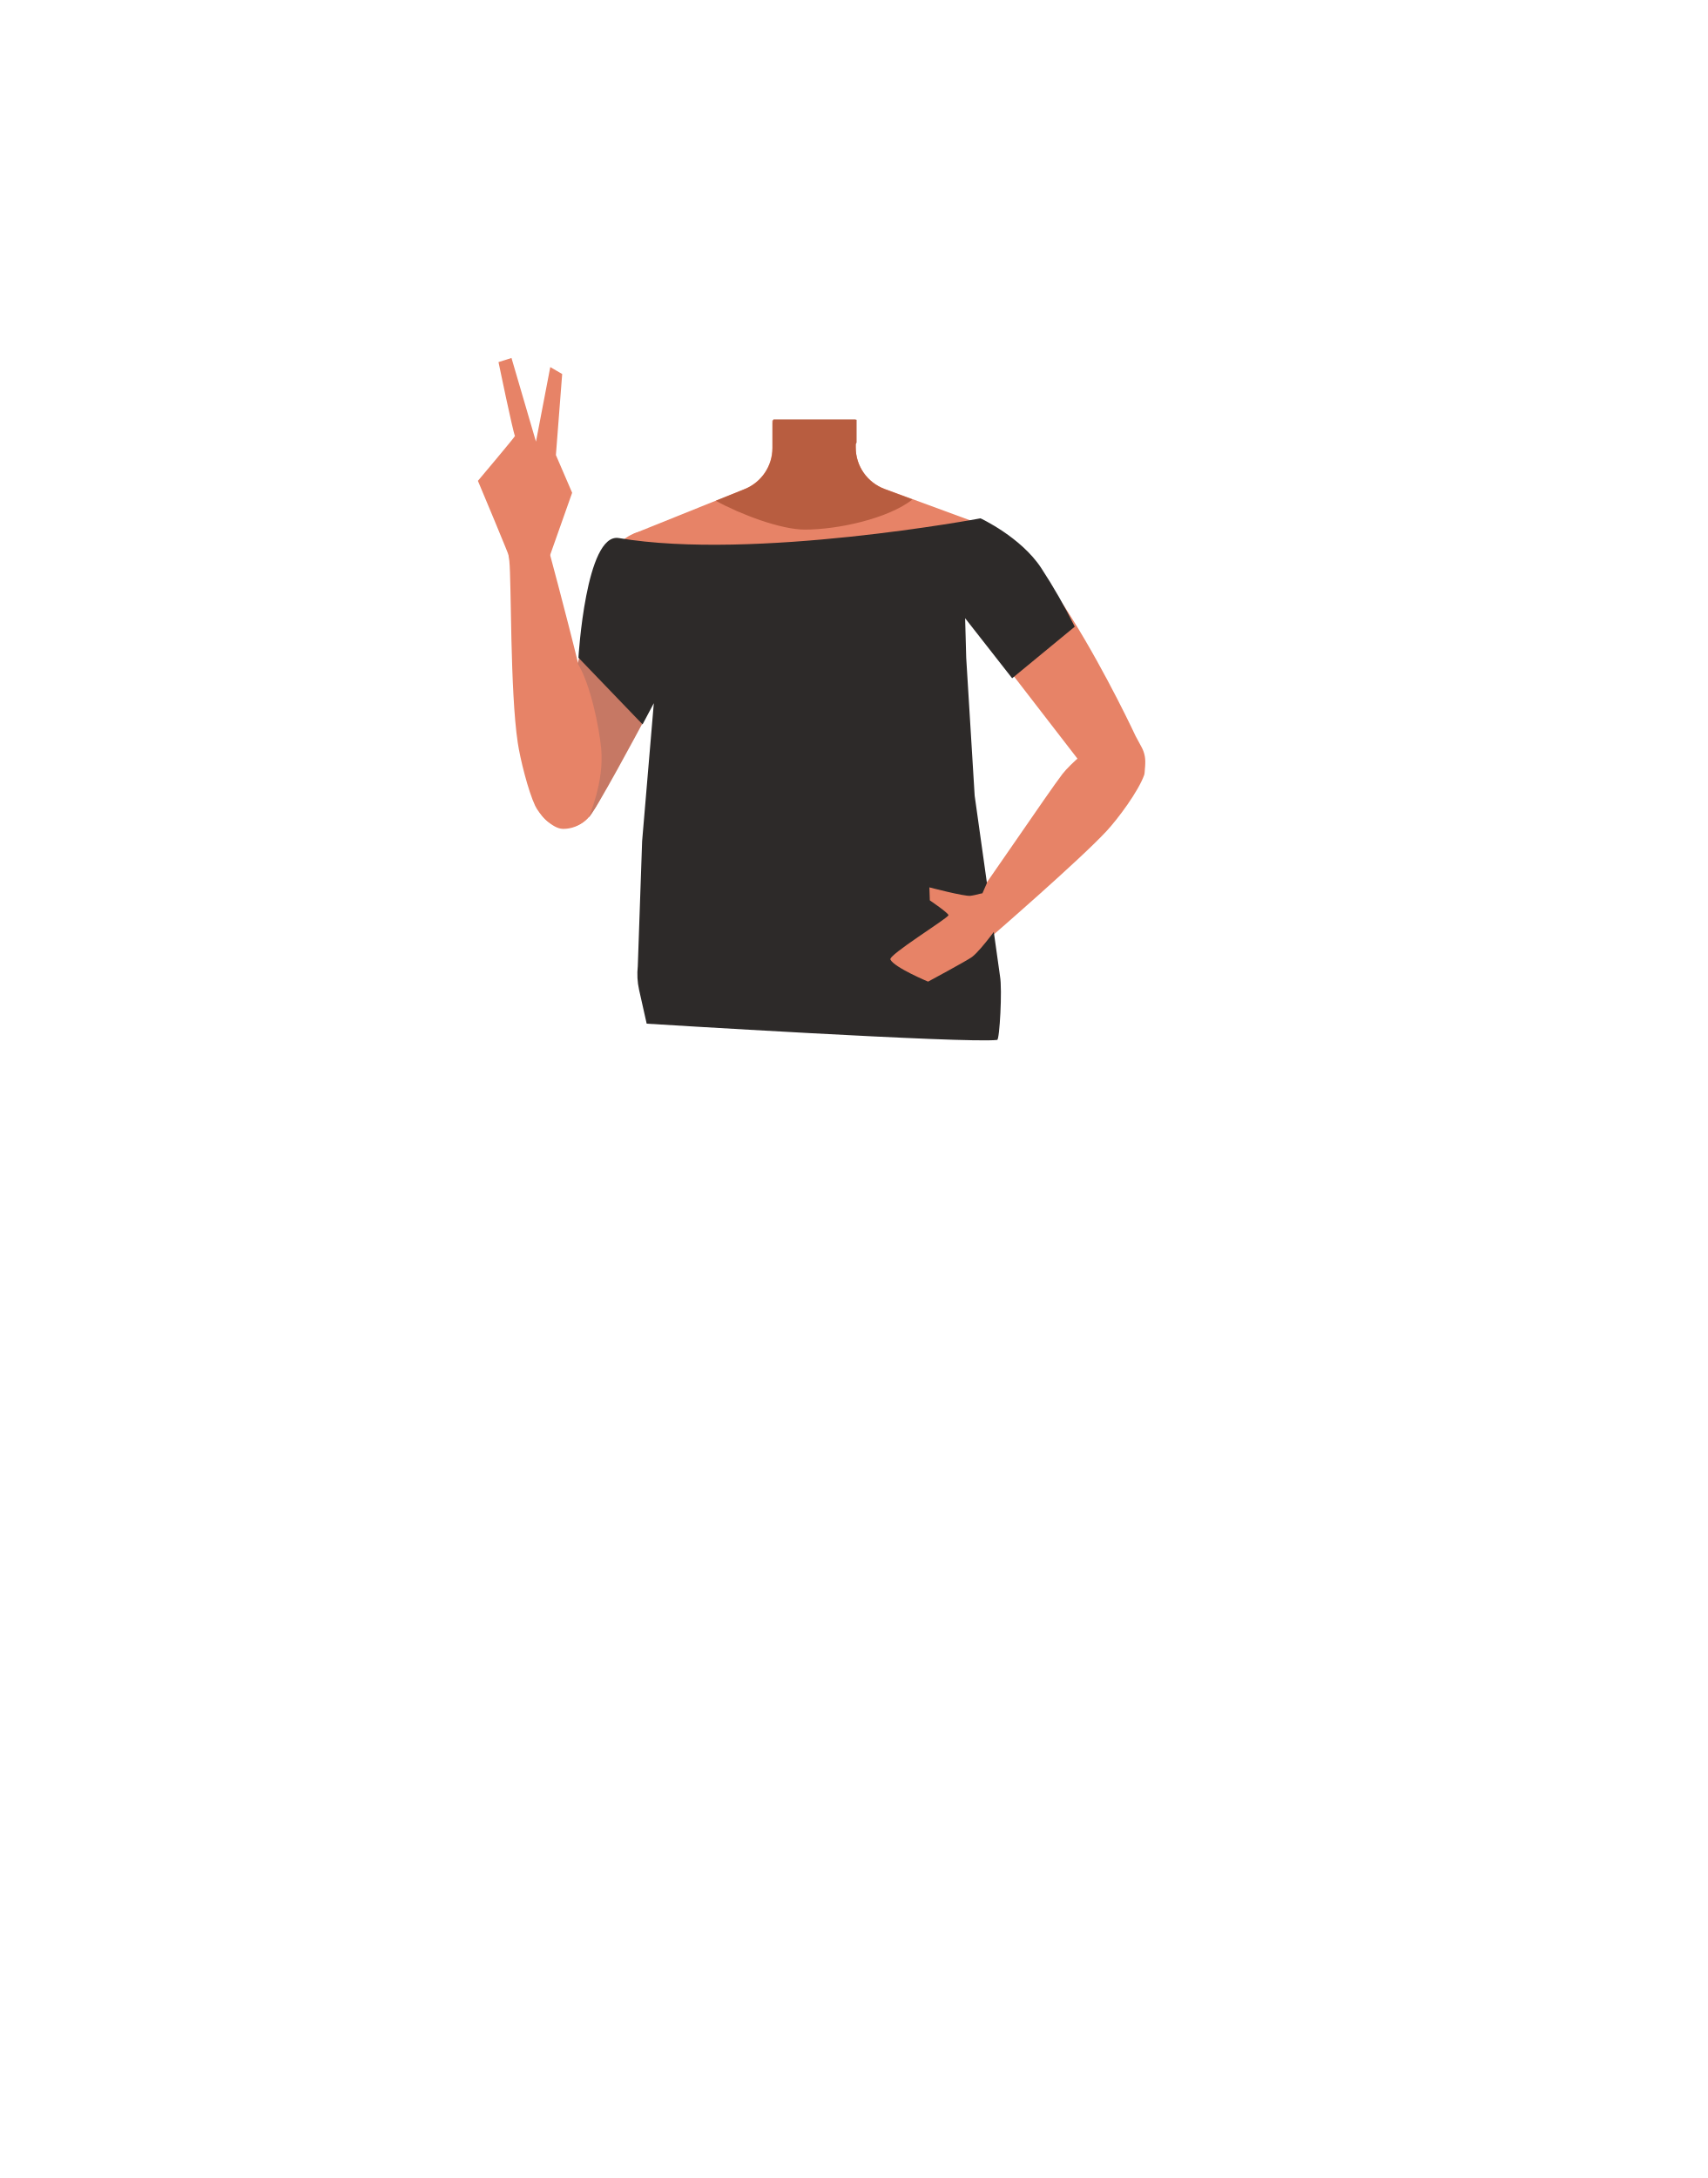
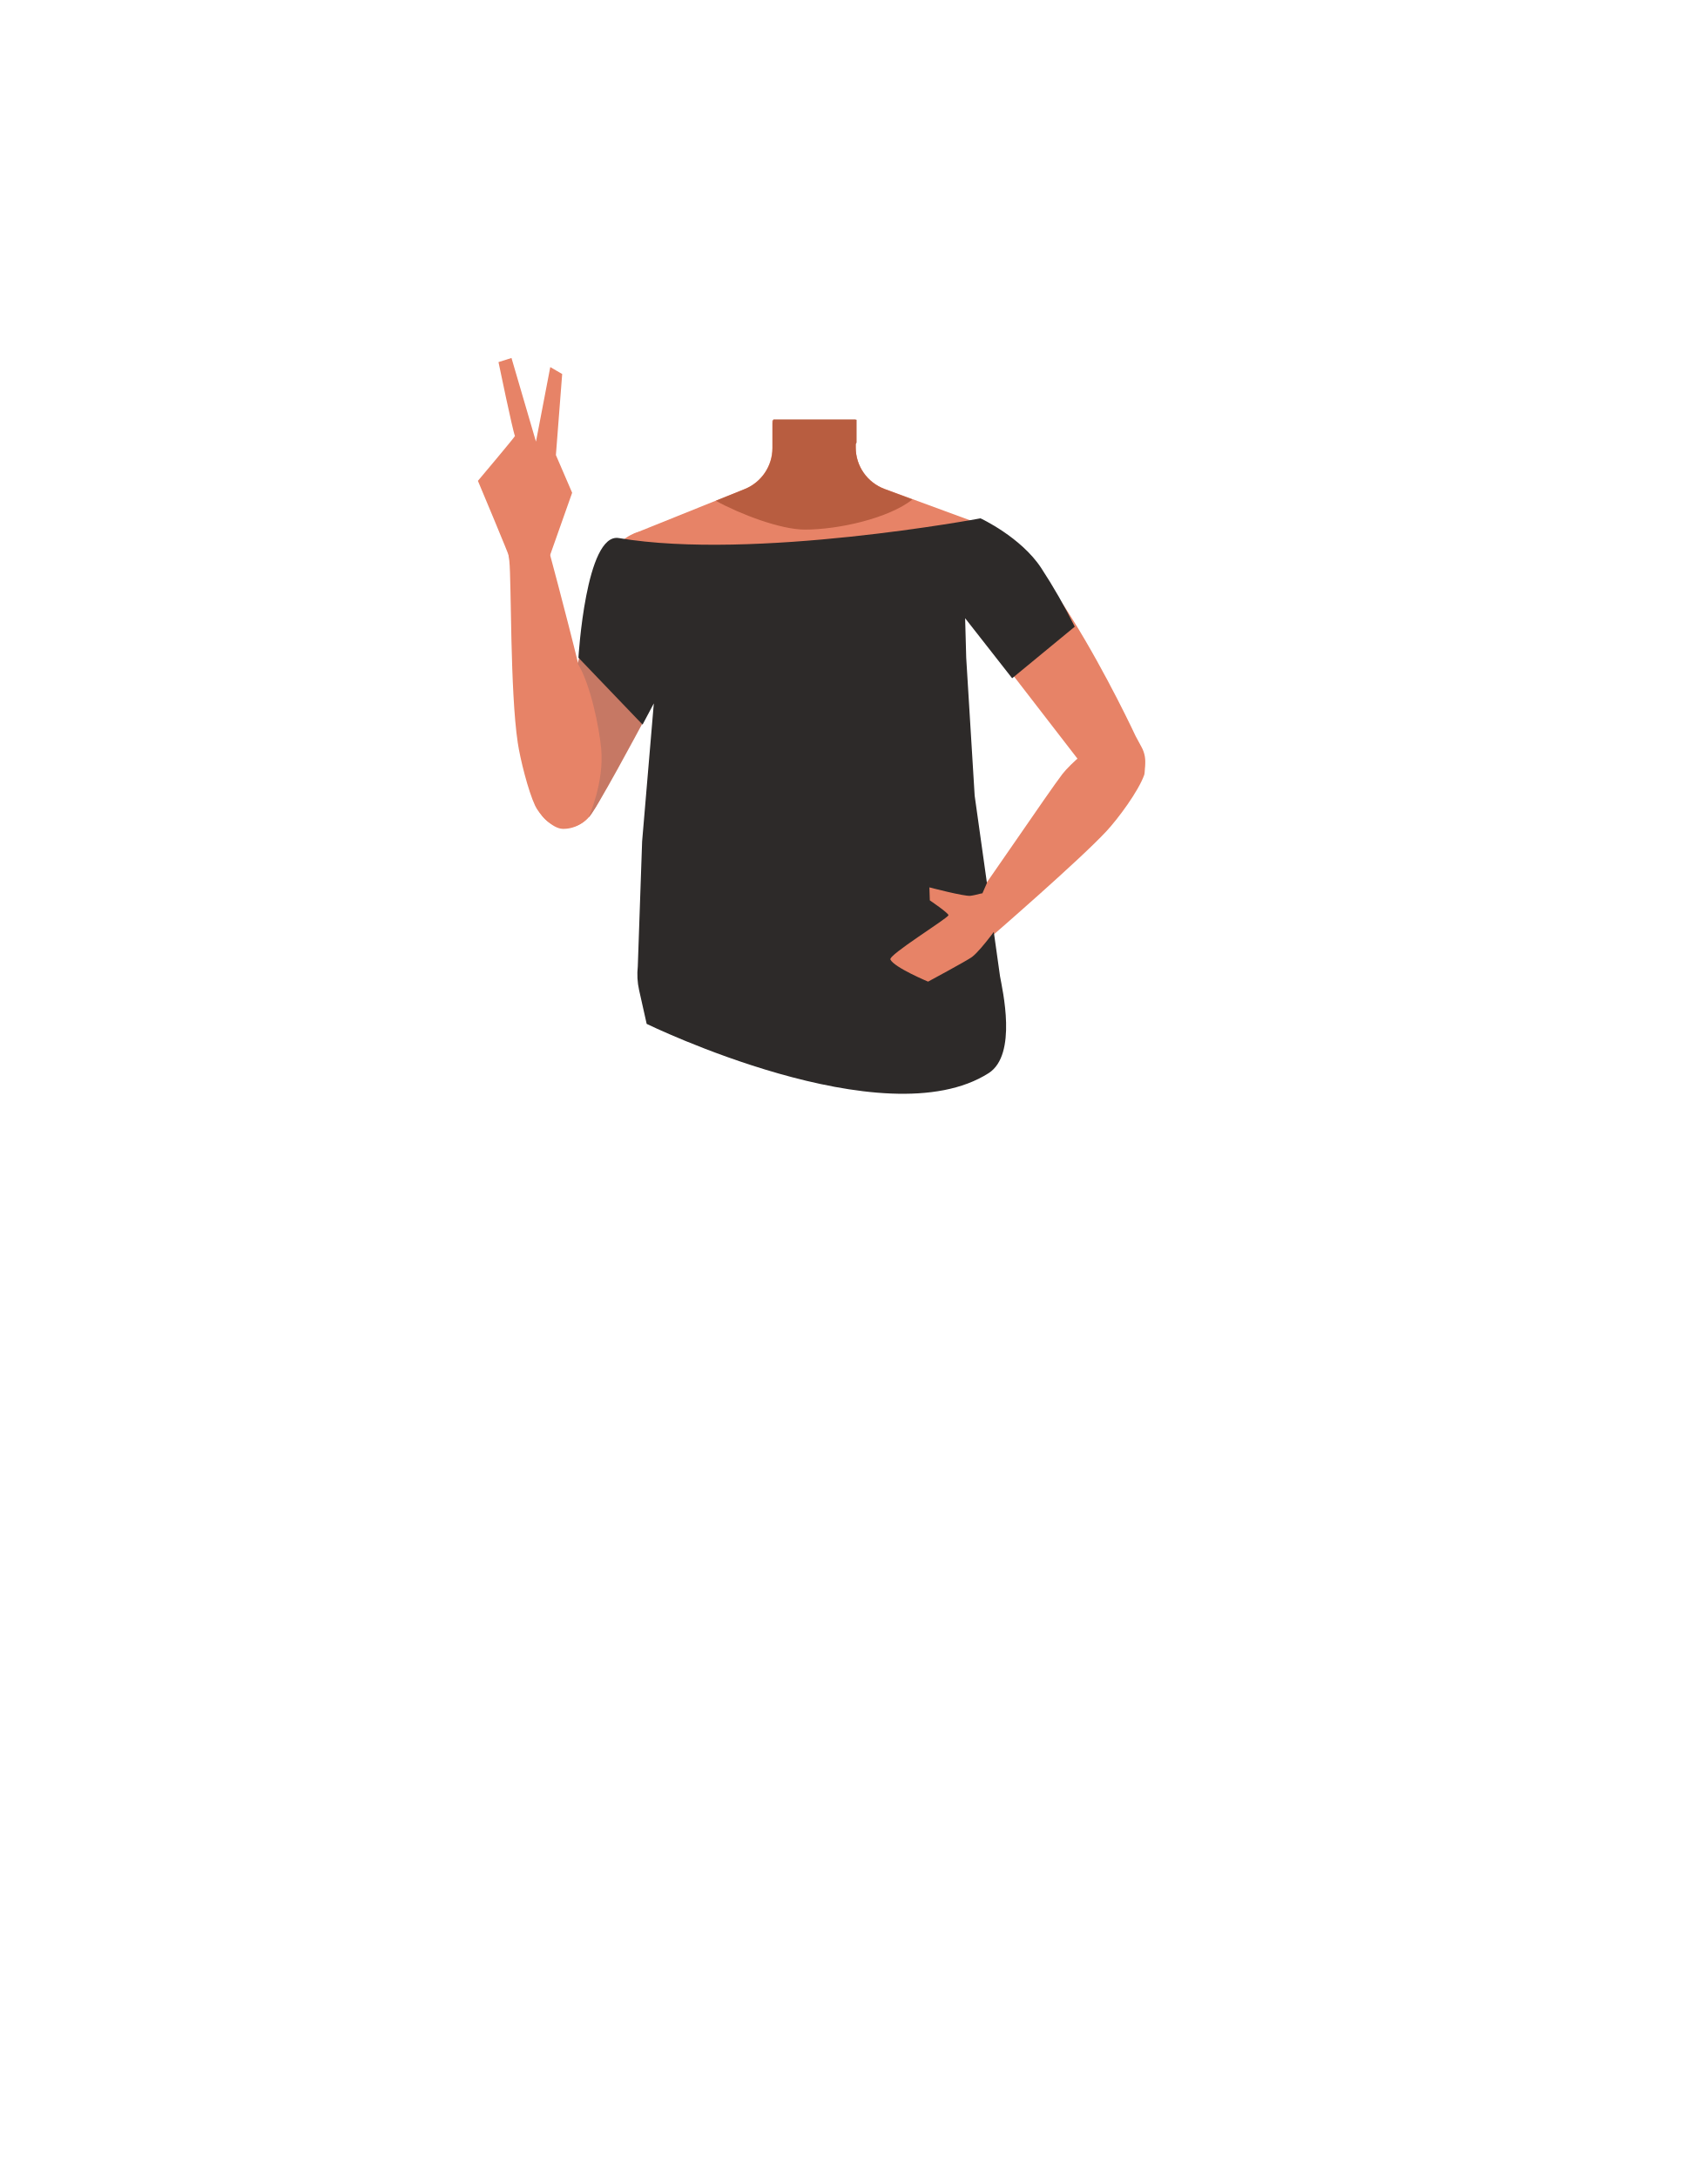
<svg xmlns="http://www.w3.org/2000/svg" version="1.1" id="Calque_1" x="0px" y="0px" viewBox="0 0 788 1005.1" style="enable-background:new 0 0 788 1005.1;" xml:space="preserve">
  <style type="text/css">
	.st0{fill:#E78367;}
	.st1{fill:#B85D40;}
	.st2{fill:#C67864;}
	.st3{fill:#2D2A29;}
</style>
  <g id="Calque_4">
    <path class="st0" d="M440.4,283.9l2.2,18.2l-21.1,75.3h-92.1l-22.5-75.6l2.6-18.7l-17-36.8l51.2-20.6c7.7-3.1,12.8-10.6,12.8-18.9   V194H395v12.5c0,8.5,5.3,16.1,13.3,19.1l51.4,18.9L440.4,283.9z" />
    <path class="st1" d="M356.9,193.7h38.5v10.6l0,0c-8.6,11-14.3,15.8-20.9,15.8c-4.9,0-12.7-9.7-17.7-13.6l0.1-1.9V193.7z" />
  </g>
  <g id="Calque_3">
    <path d="M230.9,515h0.1H230.9z" />
    <polygon points="231,515 231.1,515 231.1,515  " />
    <path d="M230.9,515h0.1H230.9z" />
    <polygon points="231,515 231.1,515 231.1,515  " />
    <path class="st0" d="M235.8,258.9c-0.6-2.3-15.2-37-15.2-37s17.2-20.4,17.1-20.7c-1-2.2-7.6-34.1-7.6-34.1l6-1.9l11.3,38.6   l6.6-34.4l5.5,3.2l-2.9,37.4l7.5,17.4l-10.4,29.4L235.8,258.9z" />
    <path class="st0" d="M503.6,358.2l2.9,2.9c4.8,5,12.7,5.2,17.8,0.5l0,0c4.6-4.4,5.7-11.3,2.6-16.9l-2.7-5c0,0-52.4-112.8-77.2-95.3   l0,0c-9,6.4-15,20.3-8.5,29.5L503.6,358.2z" />
    <path class="st0" d="M303.6,320.3l-28.4,51.8l-2.3,3.5c-3.9,6.1-11.9,8.1-18.2,4.7l0,0c-5.8-3.1-8.6-9.8-6.8-16.1l1.6-5.6   c0,0,14.5-40.5,17.7-54.5c3.9-17.1,9.3-69.7,41.3-57.3l-2-0.9c10.9,4.2,20.4,16.6,15.8,27.3L303.6,320.3z" />
    <path class="st0" d="M522.9,341.4L522.9,341.4c4,3.7,6.1,9,5.5,14.5c0,0.5-0.1,1.1-0.2,1.6c-2.7,7.7-12.2,20.4-17.4,26   c-12,13-52.6,48.2-52.6,48.2l0,0c-3.2,2-7.5,0.5-9.8-3.3l-0.5-0.9c-2.1-3.5-1.9-8,0.5-10.7c0.4-0.5,0.8-0.9,1.1-1.3   c5-6.2,34.3-49.7,40.9-58.3c3.9-5,13.4-13,18.7-16C512.2,339.6,519.5,338.3,522.9,341.4z" />
    <path class="st0" d="M259.8,382.5L259.8,382.5c5.8,0.1,11.1-3.2,13.8-8.3c0.3-0.5,0.6-1,0.8-1.5c2-9,0.6-27.8-0.9-36.8   c-1.1-6.3-3.4-16.5-6.1-27.6c-6.3-25.8-14.7-56.8-14.7-56.8l0,0c-1.9-4.3-6.7-6.4-11.1-4.9l-1,0.4c-4.1,1.4-6.5,5.6-5.8,9.8   c0.1,0.8,0.2,1.5,0.3,2c1,9.5,0.3,60.1,3.9,84c1.1,7.4,4.8,22.2,8,29C248.7,375.5,254.8,382.4,259.8,382.5z" />
    <path class="st2" d="M277.5,345.4c-1-10.1-4.9-29.5-10.8-39.2l0.8-2.6l28.9,30.5c0,0-22.2,41.6-24.7,43.1   C271.7,377.1,279,361.2,277.5,345.4z" />
-     <path class="st3" d="M267,303.5c0,0,3.4-57.7,18.6-55.2c62.4,10.5,167-9.1,167-9.1s18.6,8.6,28,22.9c5.7,8.7,10.9,17.8,15.5,27.1   L467.2,313l-21.7-27.7l0.5,18.3l3.9,63.6l11.7,83.3c1.1,6.2-0.2,29.3-1.3,29.4c-13.9,1.7-161.8-7.5-161.8-7.5l-3.5-15.6   c-0.8-3.6-1-7.3-0.6-10.9l2-57.7l5.4-63.7l-5.2,9.8L267,303.5z" />
+     <path class="st3" d="M267,303.5c0,0,3.4-57.7,18.6-55.2c62.4,10.5,167-9.1,167-9.1s18.6,8.6,28,22.9c5.7,8.7,10.9,17.8,15.5,27.1   L467.2,313l-21.7-27.7l0.5,18.3l3.9,63.6l11.7,83.3c1.1,6.2,8.1,36.1-5.2,44.7c-48.2,30.8-157.9-22.7-157.9-22.7l-3.5-15.6   c-0.8-3.6-1-7.3-0.6-10.9l2-57.7l5.4-63.7l-5.2,9.8L267,303.5z" />
    <path class="st0" d="M463.2,414.5c1.7,1.9,2.9,5.6-0.4,10c0,0-9.5,13.6-14.1,17.1c-2.1,1.6-20.3,11.4-20.3,11.4   s-15.6-6.5-17.4-10.2c-1-2.1,25.7-18.5,26.8-20.4c0.4-0.8-8.6-6.9-8.6-6.9l-0.2-6c0,0,16,4.2,18.9,3.9c1.6-0.2,3.1-0.6,4.7-1   C456.2,411.5,461,412,463.2,414.5z" />
    <polygon class="st0" points="455.6,407.4 453.5,412.2 457,420 460.9,427.5 463.9,423 469.8,417.4  " />
  </g>
  <path class="st1" d="M421.2,230.5c-11.1,8.7-34,13.9-49.7,13.9c-11.1,0-29.6-7-41.1-13.3l13.4-5.4c7.7-3.1,12.8-10.6,12.8-18.9  v-11.5l0.3-1.3l0.1-0.4h38v13c0,8.5,5.3,16.1,13.3,19.1L421.2,230.5z" />
</svg>
